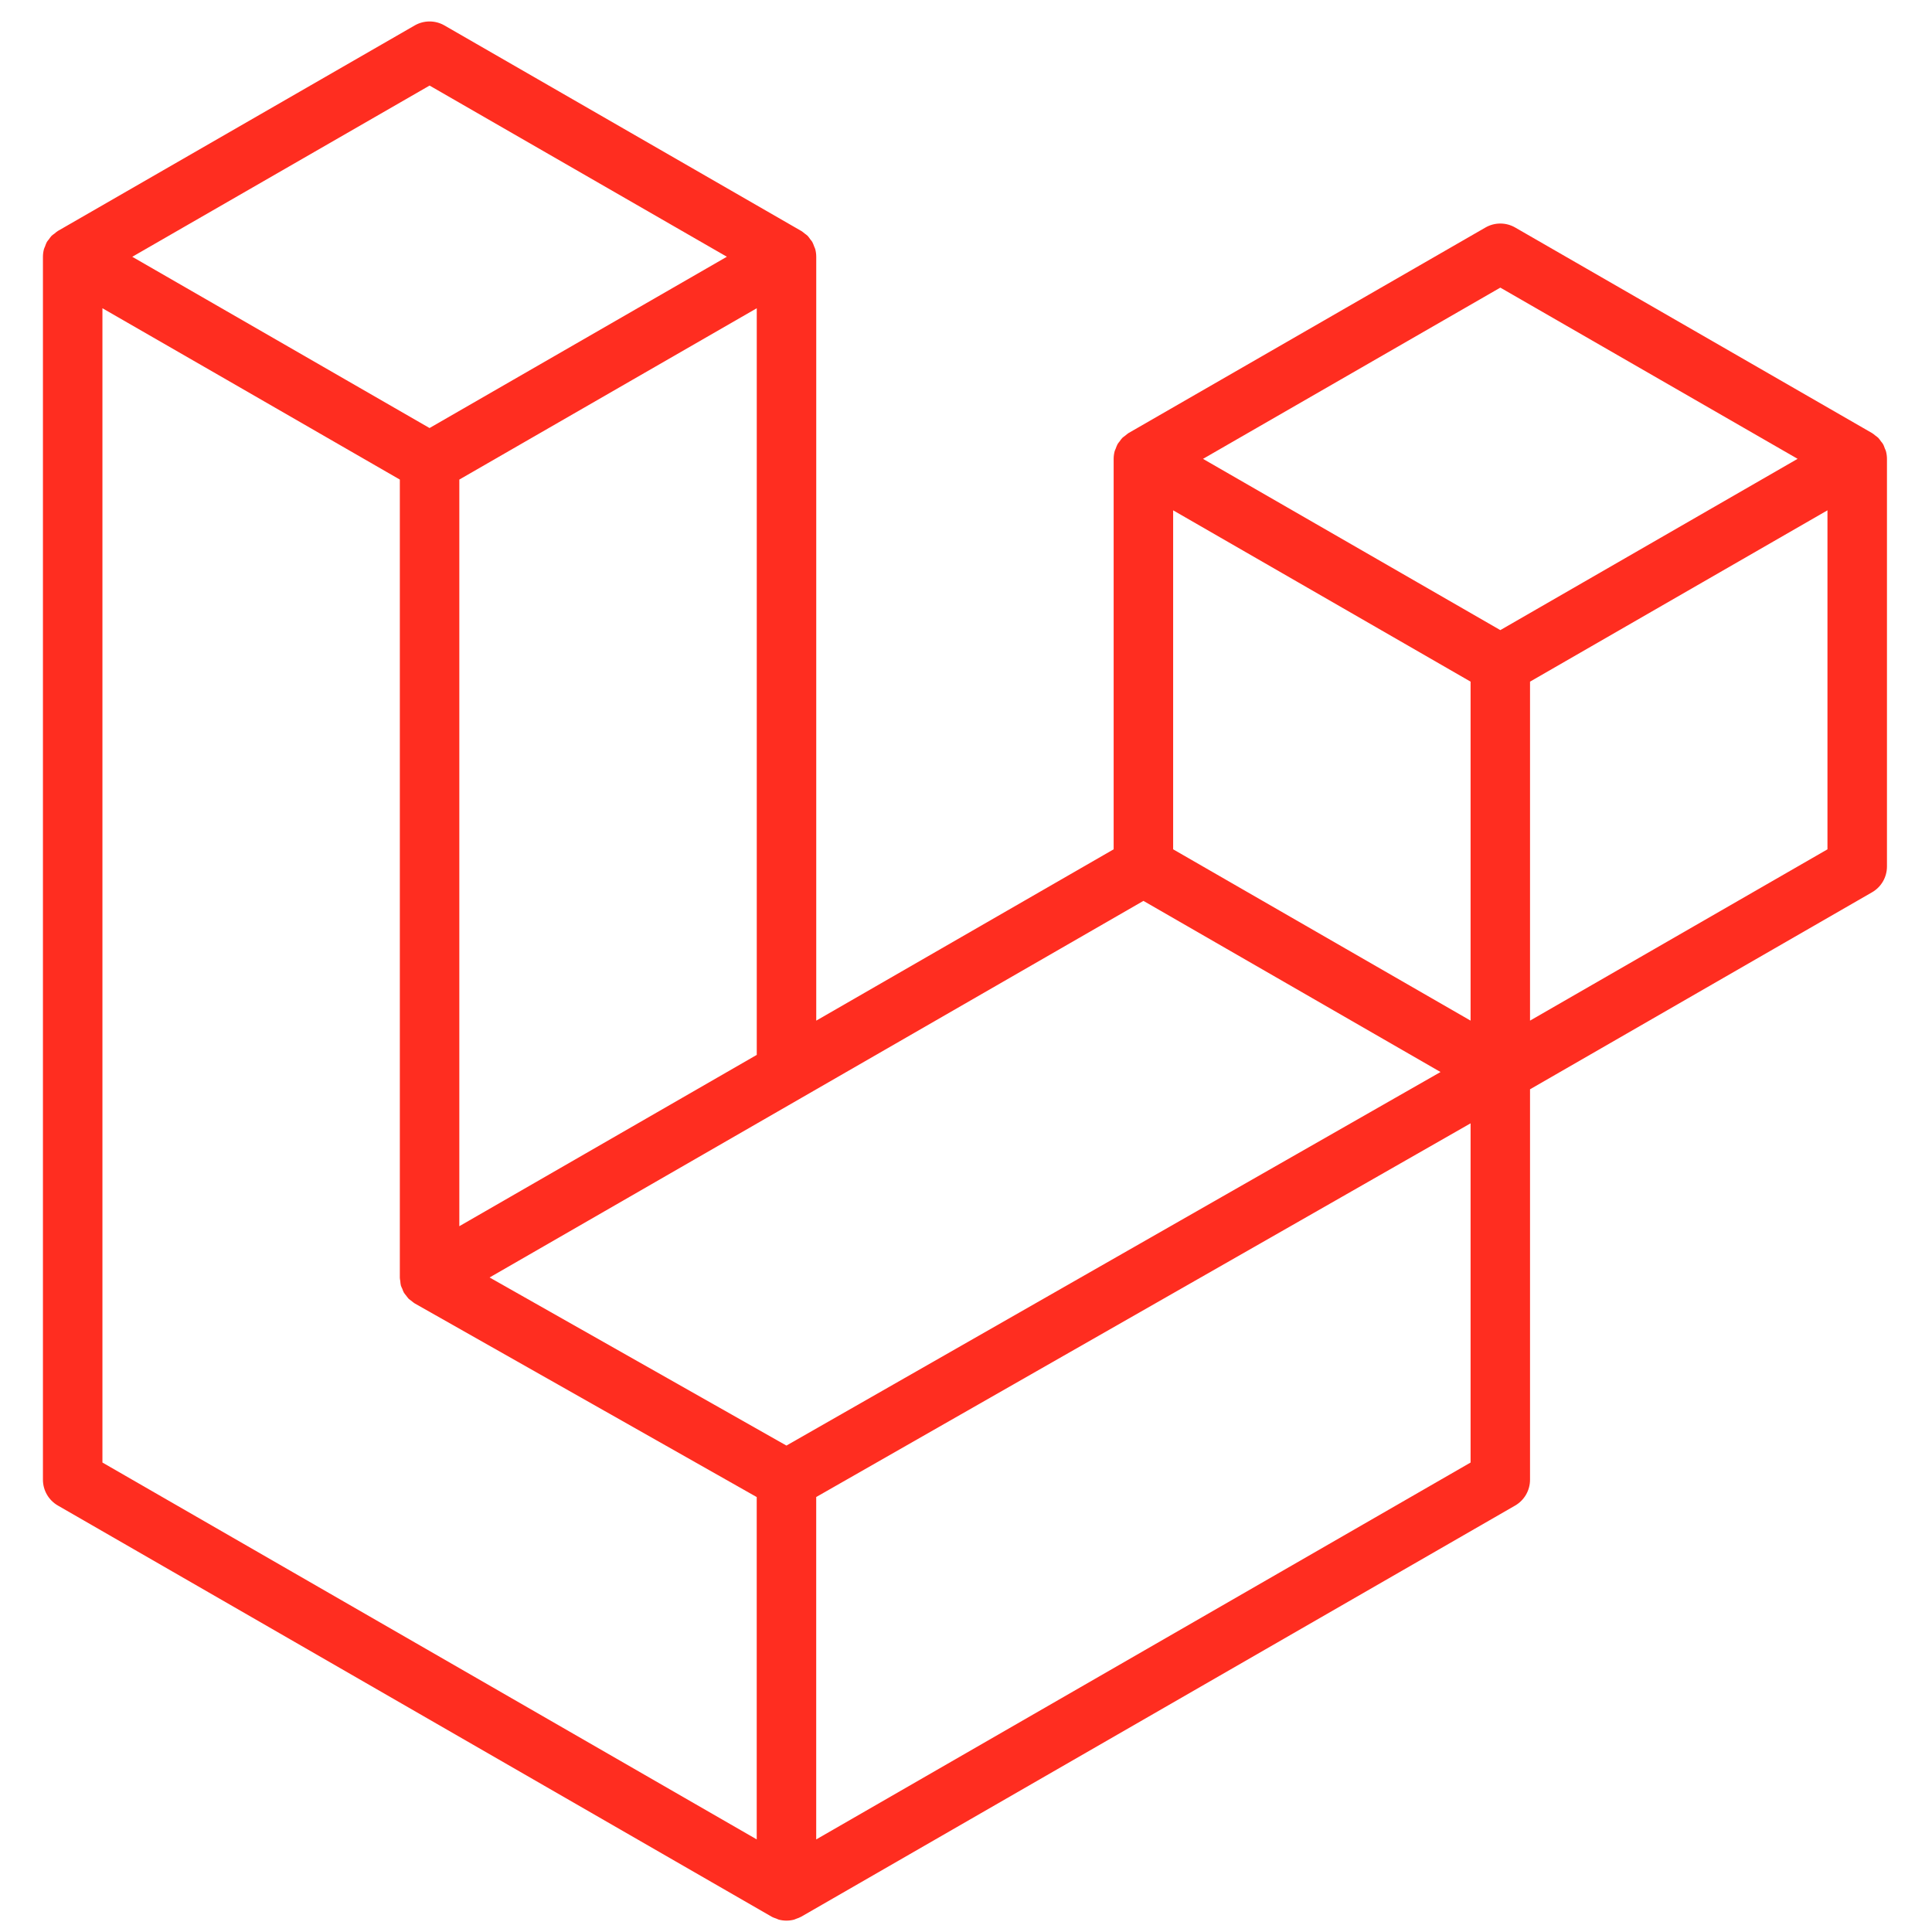
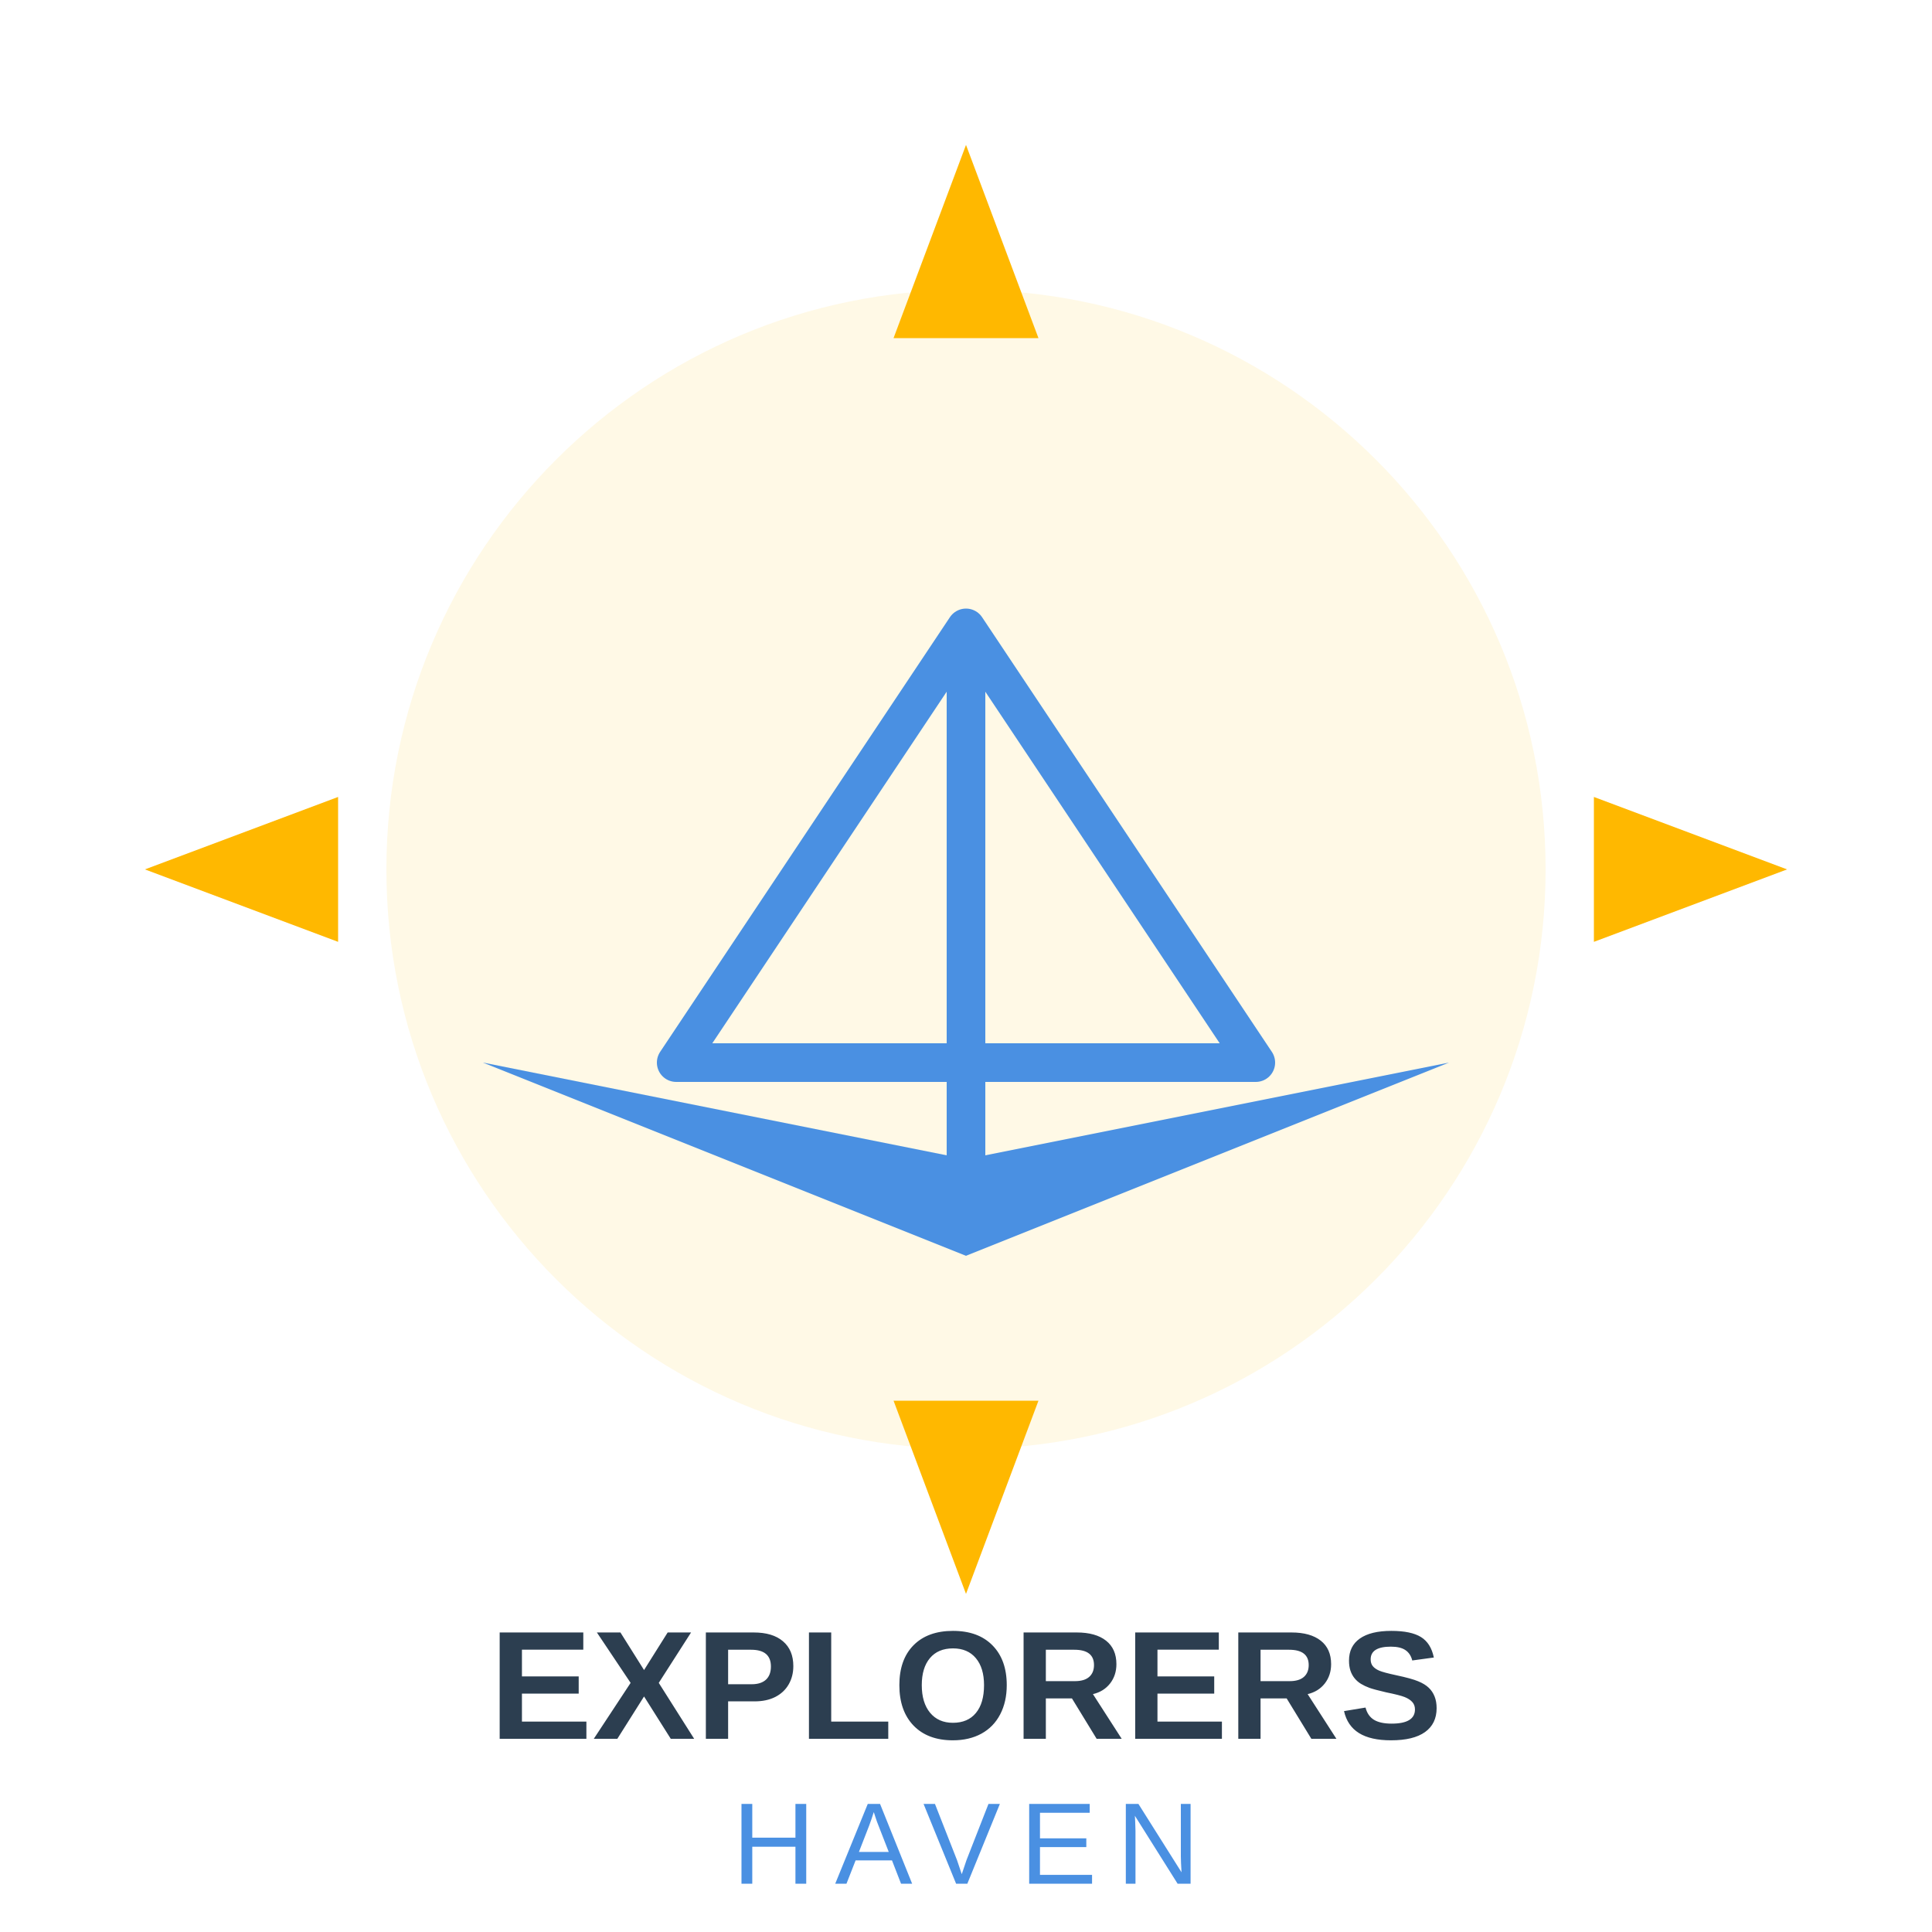
- <svg xmlns="http://www.w3.org/2000/svg" width="166" height="166" viewBox="0 0 166 166" fill="none">
-   <path fill-rule="evenodd" clip-rule="evenodd" d="M162.041 38.759C162.099 38.977 162.129 39.201 162.13 39.426V74.452C162.13 74.902 162.011 75.344 161.786 75.733C161.561 76.122 161.237 76.444 160.847 76.668L131.462 93.594V127.141C131.462 128.054 130.977 128.897 130.186 129.357L68.847 164.683C68.707 164.763 68.554 164.814 68.401 164.868C68.343 164.887 68.289 164.922 68.228 164.938C67.8 165.051 67.349 165.051 66.92 164.938C66.85 164.919 66.786 164.881 66.719 164.855C66.579 164.804 66.432 164.76 66.298 164.683L4.972 129.357C4.583 129.133 4.259 128.81 4.034 128.421C3.808 128.032 3.69 127.591 3.689 127.141L3.689 22.063C3.689 21.834 3.721 21.61 3.779 21.393C3.798 21.32 3.843 21.253 3.868 21.179C3.916 21.045 3.961 20.908 4.031 20.783C4.079 20.7 4.149 20.633 4.206 20.557C4.28 20.454 4.347 20.349 4.433 20.26C4.506 20.186 4.602 20.132 4.685 20.068C4.778 19.992 4.861 19.909 4.966 19.848L35.633 2.185C36.022 1.961 36.462 1.844 36.91 1.844C37.358 1.844 37.798 1.961 38.186 2.185L68.851 19.848H68.857C68.959 19.912 69.045 19.992 69.138 20.065C69.221 20.129 69.313 20.186 69.387 20.257C69.476 20.349 69.54 20.454 69.616 20.557C69.671 20.633 69.744 20.7 69.789 20.783C69.862 20.911 69.904 21.045 69.955 21.179C69.98 21.253 70.025 21.32 70.044 21.396C70.103 21.614 70.133 21.838 70.133 22.063V87.694L95.686 72.974V39.423C95.686 39.2 95.718 38.973 95.775 38.759C95.798 38.683 95.839 38.615 95.865 38.542C95.916 38.408 95.96 38.271 96.031 38.146C96.079 38.063 96.149 37.996 96.203 37.92C96.279 37.818 96.343 37.712 96.433 37.623C96.506 37.549 96.599 37.495 96.681 37.431C96.777 37.355 96.86 37.272 96.962 37.211L127.633 19.548C128.021 19.324 128.461 19.206 128.91 19.206C129.358 19.206 129.798 19.324 130.186 19.548L160.85 37.211C160.959 37.275 161.042 37.355 161.137 37.428C161.217 37.492 161.31 37.549 161.383 37.62C161.473 37.712 161.536 37.818 161.613 37.92C161.67 37.996 161.741 38.063 161.785 38.146C161.859 38.271 161.9 38.408 161.951 38.542C161.98 38.615 162.021 38.683 162.041 38.759ZM157.018 72.974V43.848L146.287 50.028L131.462 58.568V87.694L157.021 72.974H157.018ZM126.354 125.663V96.518L111.771 104.85L70.13 128.626V158.046L126.354 125.663ZM8.801 26.485V125.663L65.018 158.043V128.629L35.649 112L35.64 111.994L35.627 111.988C35.528 111.93 35.445 111.847 35.353 111.777C35.273 111.713 35.18 111.662 35.11 111.592L35.104 111.582C35.021 111.502 34.963 111.403 34.893 111.314C34.829 111.228 34.753 111.154 34.702 111.065L34.699 111.055C34.641 110.96 34.606 110.845 34.565 110.736C34.523 110.64 34.469 110.551 34.443 110.449C34.411 110.328 34.405 110.197 34.392 110.072C34.379 109.976 34.354 109.881 34.354 109.785V109.778V41.205L19.532 32.662L8.801 26.485ZM36.913 7.35L11.364 22.063L36.907 36.777L62.453 22.06L36.907 7.35H36.913ZM50.2 99.174L65.022 90.637V26.485L54.291 32.665L39.466 41.205V105.357L50.2 99.174ZM128.91 24.713L103.363 39.426L128.91 54.14L154.453 39.423L128.91 24.713ZM126.354 58.568L111.529 50.028L100.798 43.848V72.974L115.619 81.511L126.354 87.694V58.568ZM67.571 124.205L105.042 102.803L123.772 92.109L98.245 77.405L68.854 94.334L42.066 109.762L67.571 124.205Z" fill="#FF2D20" />
+ <svg xmlns="http://www.w3.org/2000/svg" width="400" height="400" viewBox="0 0 400 400" fill="none">
+   <circle cx="200" cy="180" r="120" fill="#FFF9E6" />
+   <path d="M200 30L215 70H185L200 30Z" fill="#FFB800" />
+   <path d="M200 330L215 290H185L200 330Z" fill="#FFB800" />
+   <path d="M370 180L330 195V165L370 180Z" fill="#FFB800" />
+   <path d="M30 180L70 195V165L30 180Z" fill="#FFB800" />
+   <path d="M100 220L200 260L300 220L200 240L100 220Z" fill="#4A90E2" />
+   <path d="M200 240L200 130L260 220H140L200 130" stroke="#4A90E2" stroke-width="8" stroke-linejoin="round" />
+   <text x="200" y="360" font-family="Arial, sans-serif" font-size="32" font-weight="bold" fill="#2C3E50" text-anchor="middle">EXPLORERS</text>
+   <text x="200" y="390" font-family="Arial, sans-serif" font-size="24" letter-spacing="4" fill="#4A90E2" text-anchor="middle">HAVEN</text>
</svg>
